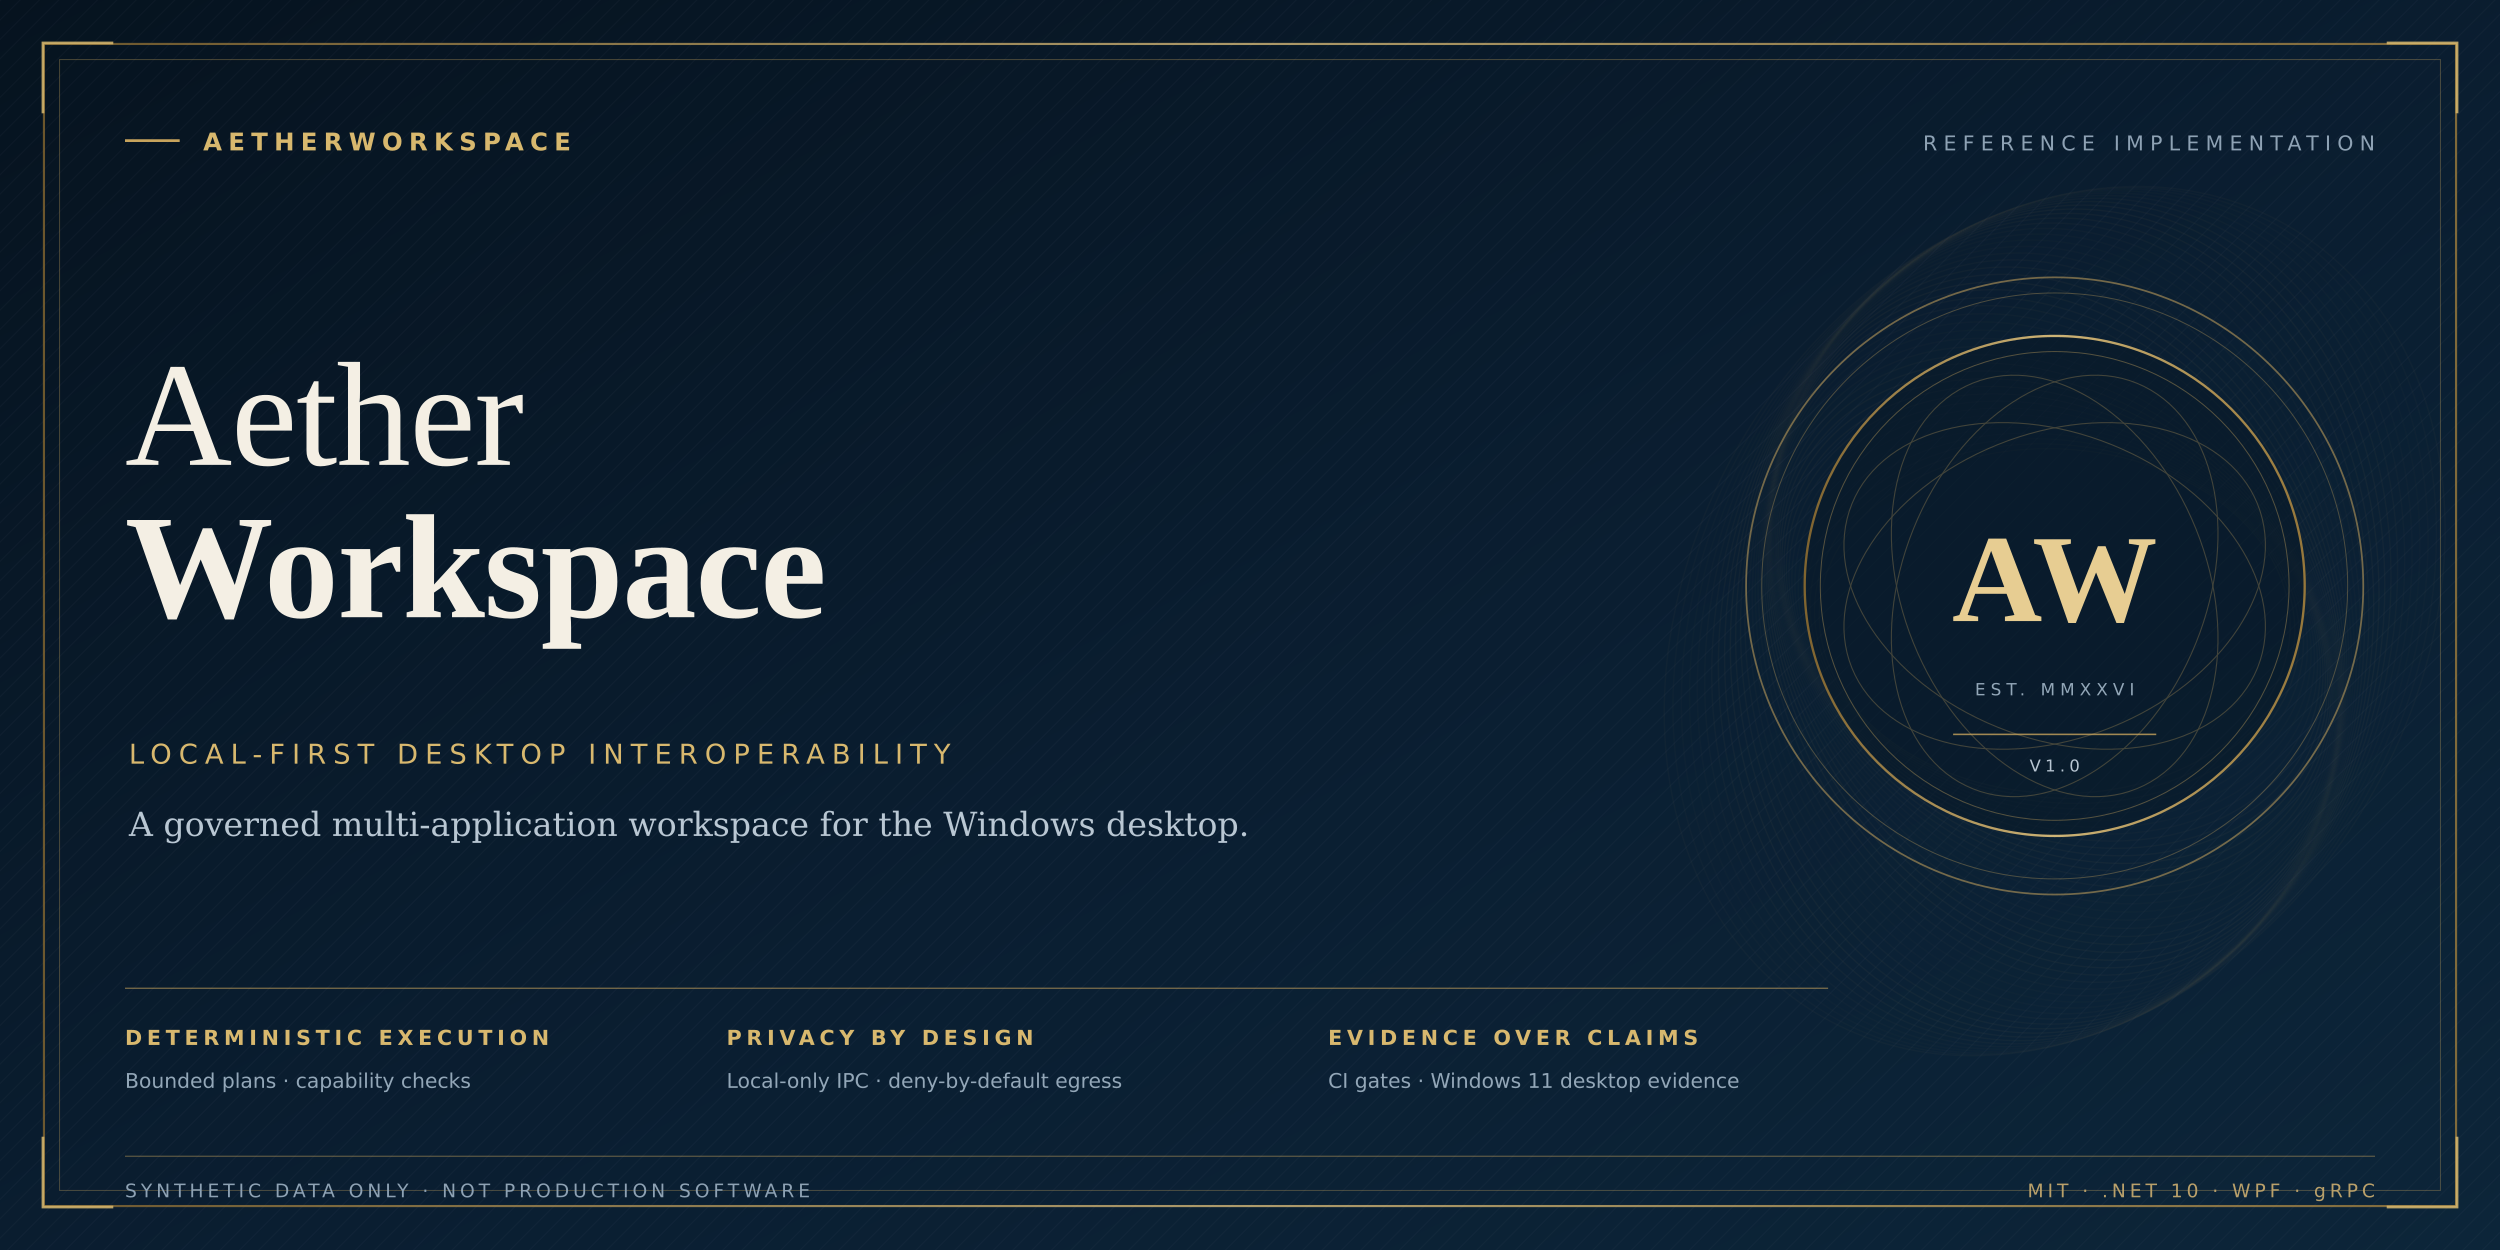
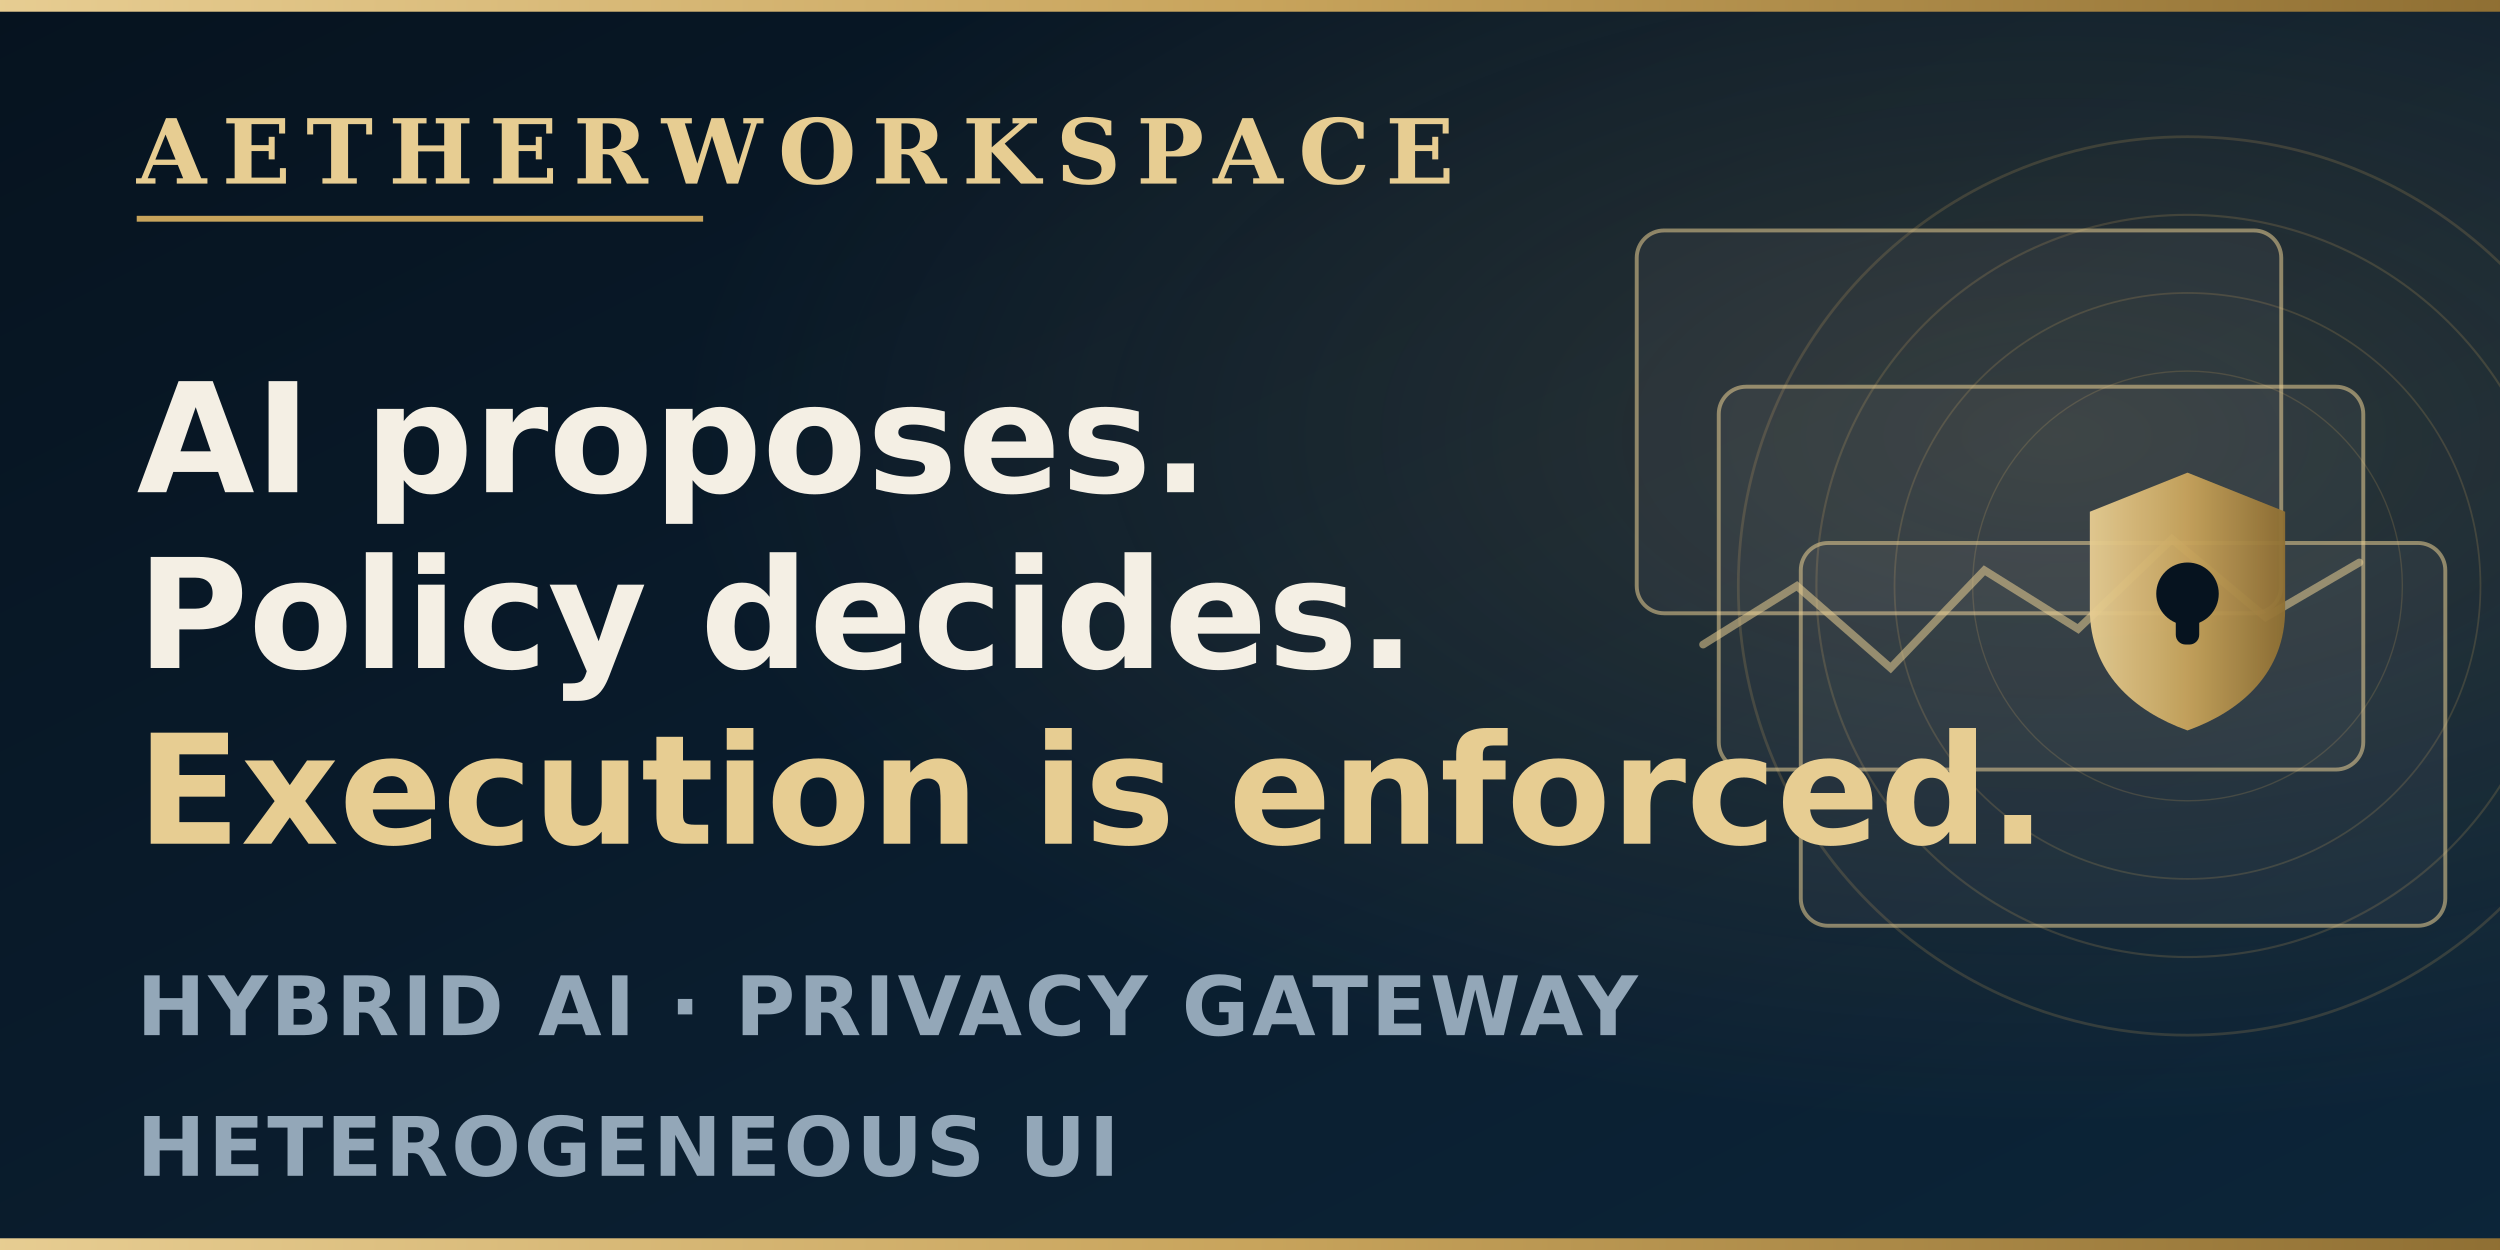
<svg xmlns="http://www.w3.org/2000/svg" width="1280" height="640" viewBox="0 0 1280 640">
  <defs>
-     <pattern id="hatch" width="7" height="7" patternUnits="userSpaceOnUse" patternTransform="rotate(45)">
-       <line x1="0" y1="0" x2="0" y2="7" stroke="#9FB0C0" stroke-width="0.4" opacity="0.10" />
-     </pattern>
    <linearGradient id="bg" x1="0" y1="0" x2="1" y2="1">
      <stop offset="0" stop-color="#06131F" />
-       <stop offset="0.55" stop-color="#0A1E31" />
+       <stop offset="0.55" stop-color="#0A1D2E" />
      <stop offset="1" stop-color="#0C2539" />
    </linearGradient>
    <linearGradient id="gold" x1="0" y1="0" x2="1" y2="0">
-       <stop offset="0" stop-color="#8C6B2F" />
-       <stop offset="0.5" stop-color="#E3C47E" />
-       <stop offset="1" stop-color="#A5813C" />
+       <stop offset="0" stop-color="#E7CD92" />
+       <stop offset="0.5" stop-color="#C8A45C" />
+       <stop offset="1" stop-color="#8F6F33" />
    </linearGradient>
+     <radialGradient id="glow" cx="0.82" cy="0.35" r="0.55">
+       <stop offset="0" stop-color="#C8A45C" stop-opacity="0.18" />
+       <stop offset="1" stop-color="#C8A45C" stop-opacity="0" />
+     </radialGradient>
  </defs>
  <rect width="1280" height="640" fill="url(#bg)" />
-   <rect width="1280" height="640" fill="url(#hatch)" />
-   <g>
-     <ellipse cx="1052" cy="318" rx="120.6" ry="88.2" transform="rotate(2.7 1052 318)" fill="none" stroke="#C8A45C" stroke-width="0.7" opacity="0.041" />
-     <ellipse cx="1052" cy="318" rx="123.2" ry="90.4" transform="rotate(5.4 1052 318)" fill="none" stroke="#C8A45C" stroke-width="0.7" opacity="0.037" />
-     <ellipse cx="1052" cy="318" rx="125.8" ry="92.6" transform="rotate(8.1 1052 318)" fill="none" stroke="#C8A45C" stroke-width="0.7" opacity="0.032" />
-     <ellipse cx="1052" cy="318" rx="128.4" ry="94.8" transform="rotate(10.8 1052 318)" fill="none" stroke="#C8A45C" stroke-width="0.7" opacity="0.027" />
-     <ellipse cx="1052" cy="318" rx="131.0" ry="97.0" transform="rotate(13.5 1052 318)" fill="none" stroke="#C8A45C" stroke-width="0.7" opacity="0.023" />
-     <ellipse cx="1052" cy="318" rx="133.6" ry="99.2" transform="rotate(16.2 1052 318)" fill="none" stroke="#C8A45C" stroke-width="0.7" opacity="0.018" />
-     <ellipse cx="1052" cy="318" rx="136.2" ry="101.4" transform="rotate(18.9 1052 318)" fill="none" stroke="#C8A45C" stroke-width="0.7" opacity="0.023" />
-     <ellipse cx="1052" cy="318" rx="138.8" ry="103.6" transform="rotate(21.6 1052 318)" fill="none" stroke="#C8A45C" stroke-width="0.7" opacity="0.027" />
-     <ellipse cx="1052" cy="318" rx="141.4" ry="105.8" transform="rotate(24.3 1052 318)" fill="none" stroke="#C8A45C" stroke-width="0.7" opacity="0.032" />
-     <ellipse cx="1052" cy="318" rx="144.0" ry="108.0" transform="rotate(27.0 1052 318)" fill="none" stroke="#C8A45C" stroke-width="0.7" opacity="0.037" />
-     <ellipse cx="1052" cy="318" rx="146.6" ry="110.2" transform="rotate(29.7 1052 318)" fill="none" stroke="#C8A45C" stroke-width="0.7" opacity="0.041" />
-     <ellipse cx="1052" cy="318" rx="149.2" ry="112.4" transform="rotate(32.4 1052 318)" fill="none" stroke="#C8A45C" stroke-width="0.7" opacity="0.046" />
-     <ellipse cx="1052" cy="318" rx="151.8" ry="114.6" transform="rotate(35.1 1052 318)" fill="none" stroke="#C8A45C" stroke-width="0.7" opacity="0.041" />
-     <ellipse cx="1052" cy="318" rx="154.4" ry="116.8" transform="rotate(37.8 1052 318)" fill="none" stroke="#C8A45C" stroke-width="0.7" opacity="0.037" />
-     <ellipse cx="1052" cy="318" rx="157.0" ry="119.0" transform="rotate(40.5 1052 318)" fill="none" stroke="#C8A45C" stroke-width="0.7" opacity="0.032" />
-     <ellipse cx="1052" cy="318" rx="159.6" ry="121.2" transform="rotate(43.2 1052 318)" fill="none" stroke="#C8A45C" stroke-width="0.7" opacity="0.027" />
-     <ellipse cx="1052" cy="318" rx="162.2" ry="123.4" transform="rotate(45.9 1052 318)" fill="none" stroke="#C8A45C" stroke-width="0.7" opacity="0.023" />
-     <ellipse cx="1052" cy="318" rx="164.8" ry="125.6" transform="rotate(48.6 1052 318)" fill="none" stroke="#C8A45C" stroke-width="0.7" opacity="0.018" />
-     <ellipse cx="1052" cy="318" rx="167.4" ry="127.8" transform="rotate(51.3 1052 318)" fill="none" stroke="#C8A45C" stroke-width="0.7" opacity="0.023" />
-     <ellipse cx="1052" cy="318" rx="170.0" ry="130.0" transform="rotate(54.0 1052 318)" fill="none" stroke="#C8A45C" stroke-width="0.7" opacity="0.027" />
-     <ellipse cx="1052" cy="318" rx="172.6" ry="132.2" transform="rotate(56.7 1052 318)" fill="none" stroke="#C8A45C" stroke-width="0.7" opacity="0.032" />
-     <ellipse cx="1052" cy="318" rx="175.2" ry="134.4" transform="rotate(59.4 1052 318)" fill="none" stroke="#C8A45C" stroke-width="0.7" opacity="0.037" />
-     <ellipse cx="1052" cy="318" rx="177.8" ry="136.6" transform="rotate(62.1 1052 318)" fill="none" stroke="#C8A45C" stroke-width="0.7" opacity="0.041" />
-     <ellipse cx="1052" cy="318" rx="180.4" ry="138.8" transform="rotate(64.8 1052 318)" fill="none" stroke="#C8A45C" stroke-width="0.7" opacity="0.046" />
-     <ellipse cx="1052" cy="318" rx="183.0" ry="141.0" transform="rotate(67.5 1052 318)" fill="none" stroke="#C8A45C" stroke-width="0.7" opacity="0.041" />
-     <ellipse cx="1052" cy="318" rx="185.6" ry="143.2" transform="rotate(70.2 1052 318)" fill="none" stroke="#C8A45C" stroke-width="0.7" opacity="0.037" />
-     <ellipse cx="1052" cy="318" rx="188.2" ry="145.4" transform="rotate(72.9 1052 318)" fill="none" stroke="#C8A45C" stroke-width="0.7" opacity="0.032" />
-     <ellipse cx="1052" cy="318" rx="190.8" ry="147.6" transform="rotate(75.6 1052 318)" fill="none" stroke="#C8A45C" stroke-width="0.7" opacity="0.027" />
-     <ellipse cx="1052" cy="318" rx="193.4" ry="149.8" transform="rotate(78.3 1052 318)" fill="none" stroke="#C8A45C" stroke-width="0.7" opacity="0.023" />
-     <ellipse cx="1052" cy="318" rx="196.0" ry="152.0" transform="rotate(81.0 1052 318)" fill="none" stroke="#C8A45C" stroke-width="0.7" opacity="0.018" />
-     <ellipse cx="1052" cy="318" rx="198.6" ry="154.2" transform="rotate(83.7 1052 318)" fill="none" stroke="#C8A45C" stroke-width="0.7" opacity="0.023" />
-     <ellipse cx="1052" cy="318" rx="201.2" ry="156.4" transform="rotate(86.4 1052 318)" fill="none" stroke="#C8A45C" stroke-width="0.7" opacity="0.027" />
-     <ellipse cx="1052" cy="318" rx="203.8" ry="158.6" transform="rotate(89.1 1052 318)" fill="none" stroke="#C8A45C" stroke-width="0.7" opacity="0.032" />
-     <ellipse cx="1052" cy="318" rx="206.4" ry="160.8" transform="rotate(91.8 1052 318)" fill="none" stroke="#C8A45C" stroke-width="0.7" opacity="0.037" />
-     <ellipse cx="1052" cy="318" rx="209.0" ry="163.0" transform="rotate(94.5 1052 318)" fill="none" stroke="#C8A45C" stroke-width="0.7" opacity="0.041" />
-     <ellipse cx="1052" cy="318" rx="211.6" ry="165.2" transform="rotate(97.2 1052 318)" fill="none" stroke="#C8A45C" stroke-width="0.7" opacity="0.046" />
-     <ellipse cx="1052" cy="318" rx="214.2" ry="167.4" transform="rotate(99.9 1052 318)" fill="none" stroke="#C8A45C" stroke-width="0.7" opacity="0.041" />
-     <ellipse cx="1052" cy="318" rx="216.8" ry="169.6" transform="rotate(102.6 1052 318)" fill="none" stroke="#C8A45C" stroke-width="0.7" opacity="0.037" />
-     <ellipse cx="1052" cy="318" rx="219.4" ry="171.8" transform="rotate(105.3 1052 318)" fill="none" stroke="#C8A45C" stroke-width="0.7" opacity="0.032" />
-     <ellipse cx="1052" cy="318" rx="222.0" ry="174.0" transform="rotate(108.0 1052 318)" fill="none" stroke="#C8A45C" stroke-width="0.7" opacity="0.027" />
-     <ellipse cx="1052" cy="318" rx="224.6" ry="176.2" transform="rotate(110.7 1052 318)" fill="none" stroke="#C8A45C" stroke-width="0.7" opacity="0.023" />
-     <ellipse cx="1052" cy="318" rx="227.2" ry="178.4" transform="rotate(113.4 1052 318)" fill="none" stroke="#C8A45C" stroke-width="0.7" opacity="0.018" />
-     <ellipse cx="1052" cy="318" rx="229.8" ry="180.6" transform="rotate(116.1 1052 318)" fill="none" stroke="#C8A45C" stroke-width="0.7" opacity="0.023" />
-     <ellipse cx="1052" cy="318" rx="232.4" ry="182.8" transform="rotate(118.8 1052 318)" fill="none" stroke="#C8A45C" stroke-width="0.7" opacity="0.027" />
-     <ellipse cx="1052" cy="318" rx="235.0" ry="185.0" transform="rotate(121.5 1052 318)" fill="none" stroke="#C8A45C" stroke-width="0.7" opacity="0.032" />
+   <rect width="1280" height="640" fill="url(#glow)" />
+   <g fill="none" stroke="#C8A45C" stroke-opacity="0.20">
+     <circle cx="1120" cy="300" r="230" stroke-width="1.4" />
+     <circle cx="1120" cy="300" r="190" stroke-width="1.1" />
+     <circle cx="1120" cy="300" r="150" stroke-width="0.9" />
+     <circle cx="1120" cy="300" r="110" stroke-width="0.7" />
  </g>
-   <rect x="22.5" y="22.5" width="1235" height="595" fill="none" stroke="url(#gold)" stroke-width="1.1" opacity="0.75" />
-   <rect x="30.5" y="30.5" width="1219" height="579" fill="none" stroke="#C8A45C" stroke-width="0.5" opacity="0.35" />
-   <g stroke="#D8B86E" stroke-width="1.4" opacity="0.85" fill="none">
-     <path d="M22 58 L22 22 L58 22" />
-     <path d="M1222 22 L1258 22 L1258 58" />
-     <path d="M22 582 L22 618 L58 618" />
-     <path d="M1222 618 L1258 618 L1258 582" />
+   <g fill="#F4EFE4" fill-opacity="0.045" stroke="#E7CD92" stroke-opacity="0.55" stroke-width="2">
+     <rect x="838" y="118" width="330" height="196" rx="14" />
+     <rect x="880" y="198" width="330" height="196" rx="14" />
+     <rect x="922" y="278" width="330" height="196" rx="14" />
  </g>
-   <g font-family="DejaVu Sans, Liberation Sans, sans-serif" letter-spacing="3.2">
-     <line x1="64" y1="72" x2="92" y2="72" stroke="#C8A45C" stroke-width="1.4" />
-     <text x="104" y="77" fill="#D8B86E" font-size="12.5" font-weight="bold">AETHERWORKSPACE</text>
-     <text x="1216" y="77" fill="#8EA2B4" font-size="10.5" text-anchor="end">REFERENCE IMPLEMENTATION</text>
+   <g fill="none" stroke="#E7CD92" stroke-opacity="0.55" stroke-width="4" stroke-linecap="round">
+     <path d="M872 330 L920 300 L968 342 L1016 292 L1064 322 L1112 276 L1160 316 L1208 288" />
  </g>
-   <g transform="translate(1052 300)">
-     <circle r="158" fill="none" stroke="#C8A45C" stroke-width="0.9" opacity="0.55" />
-     <circle r="150" fill="none" stroke="#C8A45C" stroke-width="0.5" opacity="0.35" />
-     <circle r="128" fill="#071827" opacity="0.55" />
-     <circle r="128" fill="none" stroke="url(#gold)" stroke-width="1.2" opacity="0.9" />
-     <circle r="120" fill="none" stroke="#C8A45C" stroke-width="0.5" opacity="0.4" />
-     <g stroke="#C8A45C" stroke-width="0.55" opacity="0.30">
-       <ellipse rx="112" ry="78" transform="rotate(22)" fill="none" />
-       <ellipse rx="112" ry="78" transform="rotate(-22)" fill="none" />
-       <ellipse rx="78" ry="112" transform="rotate(22)" fill="none" />
-       <ellipse rx="78" ry="112" transform="rotate(-22)" fill="none" />
-     </g>
-     <text x="0" y="18" text-anchor="middle" font-family="Liberation Serif, DejaVu Serif, serif" font-size="64" font-weight="bold" fill="#E7CD92" letter-spacing="2">AW</text>
-     <text x="0" y="56" text-anchor="middle" font-family="DejaVu Sans, sans-serif" font-size="8.6" fill="#93A7B8" letter-spacing="2.6">EST. MMXXVI</text>
-     <line x1="-52" y1="76" x2="52" y2="76" stroke="#C8A45C" stroke-width="0.8" opacity="0.8" />
-     <text x="0" y="95" text-anchor="middle" font-family="DejaVu Sans, sans-serif" font-size="8.4" fill="#B9C7D3" letter-spacing="2.2">V1.0</text>
+   <g transform="translate(1120 300)">
+     <path d="M0 -58 L50 -38 L50 12 C50 44 28 64 0 74 C-28 64 -50 44 -50 12 L-50 -38 Z" fill="url(#gold)" opacity="0.95" />
+     <circle cx="0" cy="4" r="16" fill="#06131F" />
+     <rect x="-6" y="4" width="12" height="26" rx="5" fill="#06131F" />
  </g>
-   <g>
-     <text x="64" y="238" font-family="Liberation Serif, DejaVu Serif, serif" font-size="76" fill="#F4EFE4" letter-spacing="-0.5">Aether</text>
-     <text x="64" y="316" font-family="Liberation Serif, DejaVu Serif, serif" font-size="76" font-weight="bold" fill="#F4EFE4" letter-spacing="-0.5">Workspace</text>
-     <line x1="66" y1="352" x2="206" y2="352" stroke="url(#gold)" stroke-width="2" />
-     <text x="66" y="391" font-family="DejaVu Sans, sans-serif" font-size="14" fill="#D8B86E" letter-spacing="3.6">LOCAL-FIRST DESKTOP INTEROPERABILITY</text>
-     <text x="66" y="428" font-family="DejaVu Serif, Liberation Serif, serif" font-size="17" fill="#B9C7D3">A governed multi-application workspace for the Windows desktop.</text>
+   <rect x="0" y="0" width="1280" height="6" fill="url(#gold)" />
+   <rect x="0" y="634" width="1280" height="6" fill="url(#gold)" />
+   <text x="70" y="94" font-family="DejaVu Serif, serif" font-size="46" font-weight="700" letter-spacing="8" fill="#E7CD92">AETHERWORKSPACE</text>
+   <path d="M70 112 H360" stroke="#C8A45C" stroke-width="3" />
+   <g font-family="DejaVu Sans, sans-serif" font-weight="700" fill="#F4EFE4">
+     <text x="70" y="252" font-size="78">AI proposes.</text>
+     <text x="70" y="342" font-size="78">Policy decides.</text>
+     <text x="70" y="432" font-size="78" fill="#E7CD92">Execution is enforced.</text>
  </g>
-   <g font-family="DejaVu Sans, sans-serif">
-     <line x1="64" y1="506" x2="936" y2="506" stroke="#C8A45C" stroke-width="0.7" opacity="0.55" />
-     <g font-size="10.6" letter-spacing="2.4" fill="#D8B86E" font-weight="bold">
-       <text x="64" y="535">DETERMINISTIC EXECUTION</text>
-       <text x="372" y="535">PRIVACY BY DESIGN</text>
-       <text x="680" y="535">EVIDENCE OVER CLAIMS</text>
-     </g>
-     <g font-size="10.4" fill="#93A7B8">
-       <text x="64" y="557">Bounded plans · capability checks</text>
-       <text x="372" y="557">Local-only IPC · deny-by-default egress</text>
-       <text x="680" y="557">CI gates · Windows 11 desktop evidence</text>
-     </g>
-   </g>
-   <line x1="64" y1="592" x2="1216" y2="592" stroke="#C8A45C" stroke-width="0.6" opacity="0.45" />
-   <g font-family="DejaVu Sans, sans-serif" font-size="9.6" letter-spacing="2.0">
-     <text x="64" y="613" fill="#8EA2B4">SYNTHETIC DATA ONLY · NOT PRODUCTION SOFTWARE</text>
-     <text x="1216" y="613" fill="#B9A06A" text-anchor="end">MIT · .NET 10 · WPF · gRPC</text>
-     <text x="64" y="613" fill="#8A6B34" opacity="0">№ AW-001</text>
+   <g font-family="DejaVu Sans, sans-serif" font-weight="700" fill="#93A7B8" letter-spacing="1.5">
+     <text x="70" y="530" font-size="42">HYBRID AI  ·  PRIVACY GATEWAY</text>
+     <text x="70" y="602" font-size="42">HETEROGENEOUS UI</text>
  </g>
</svg>
